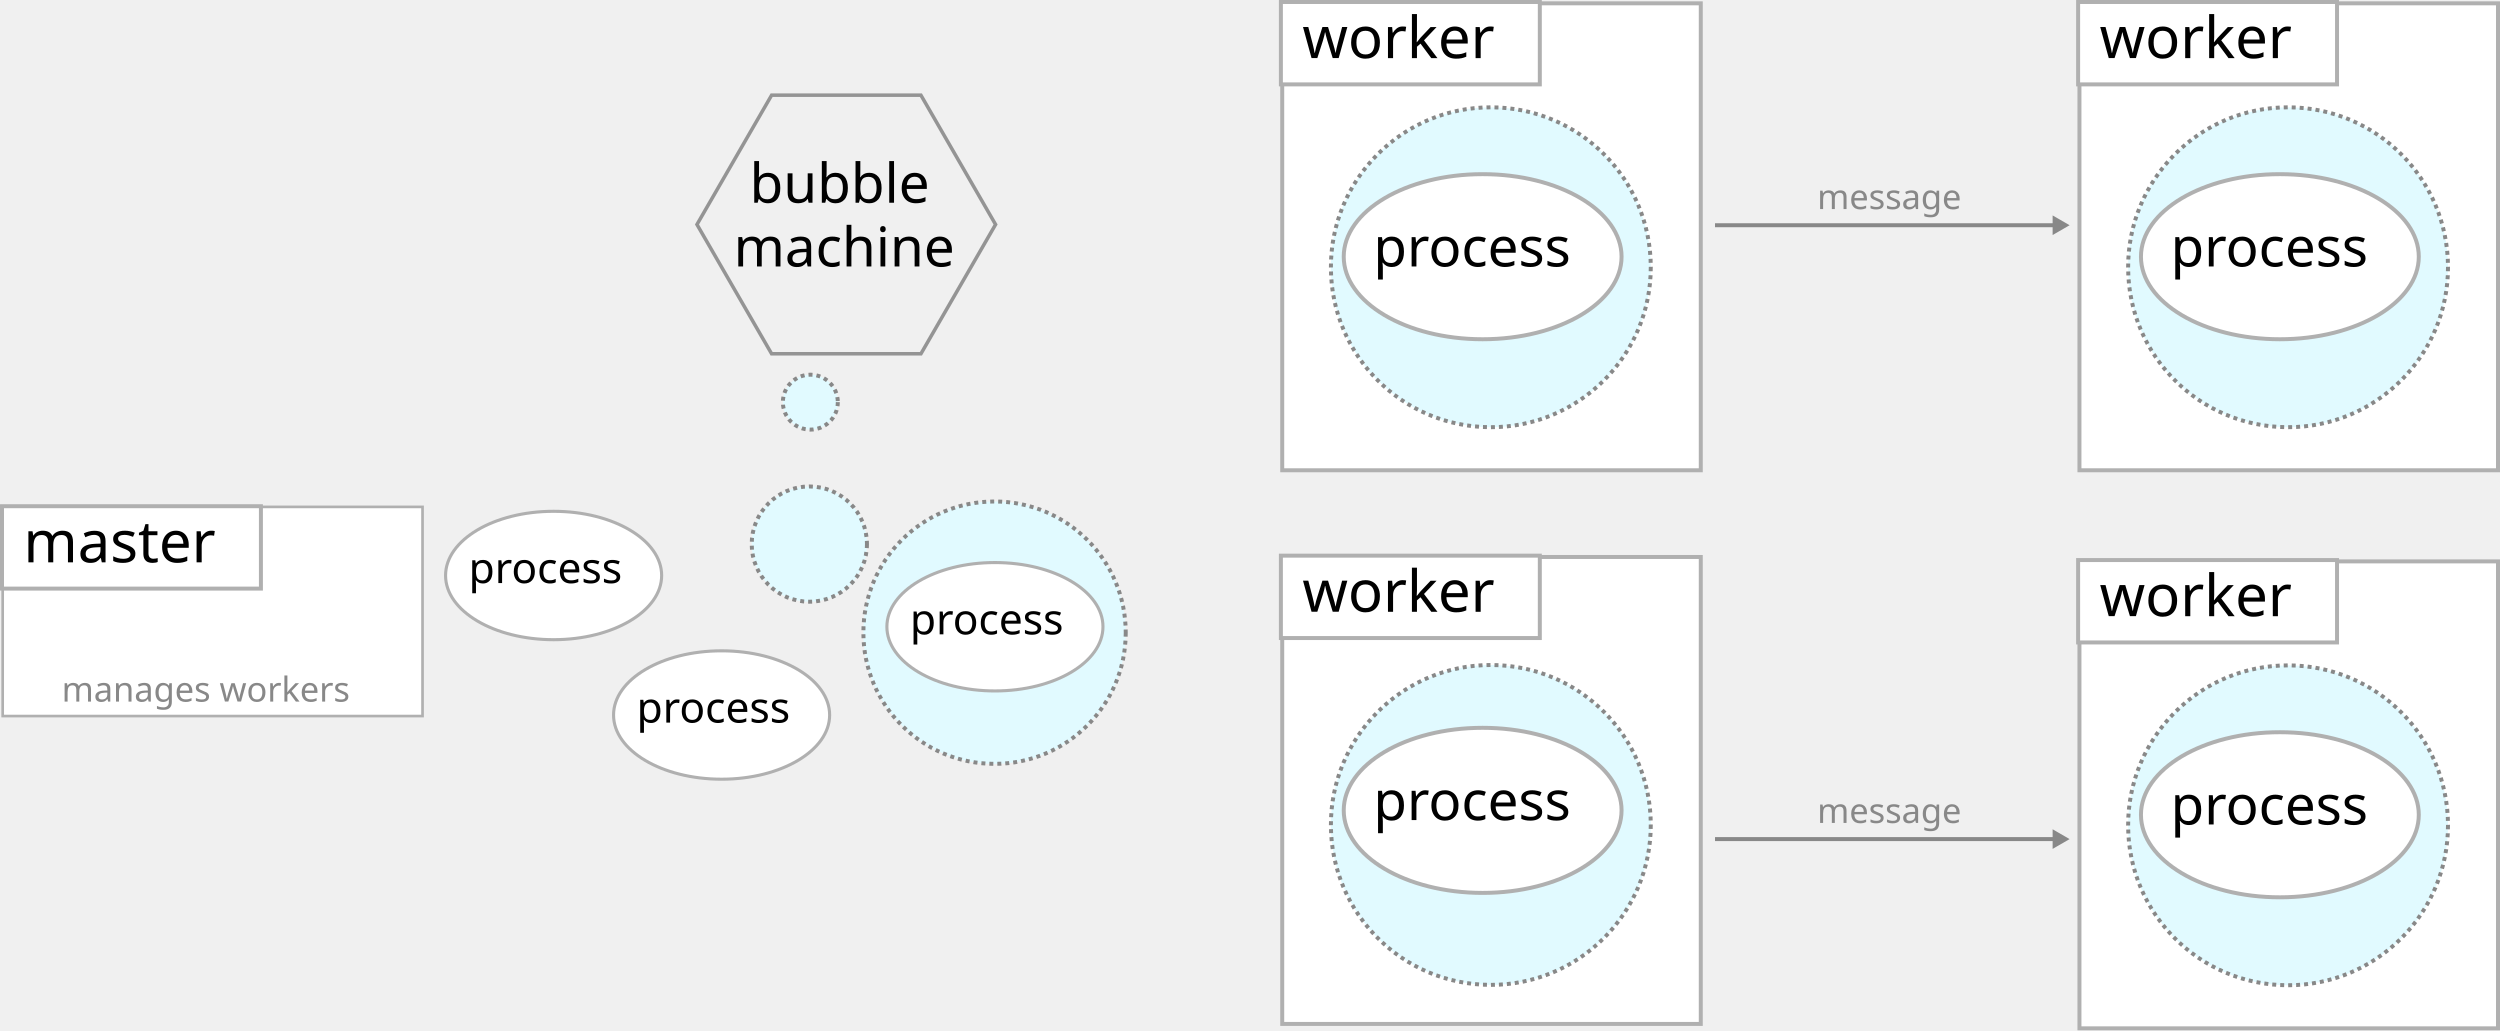
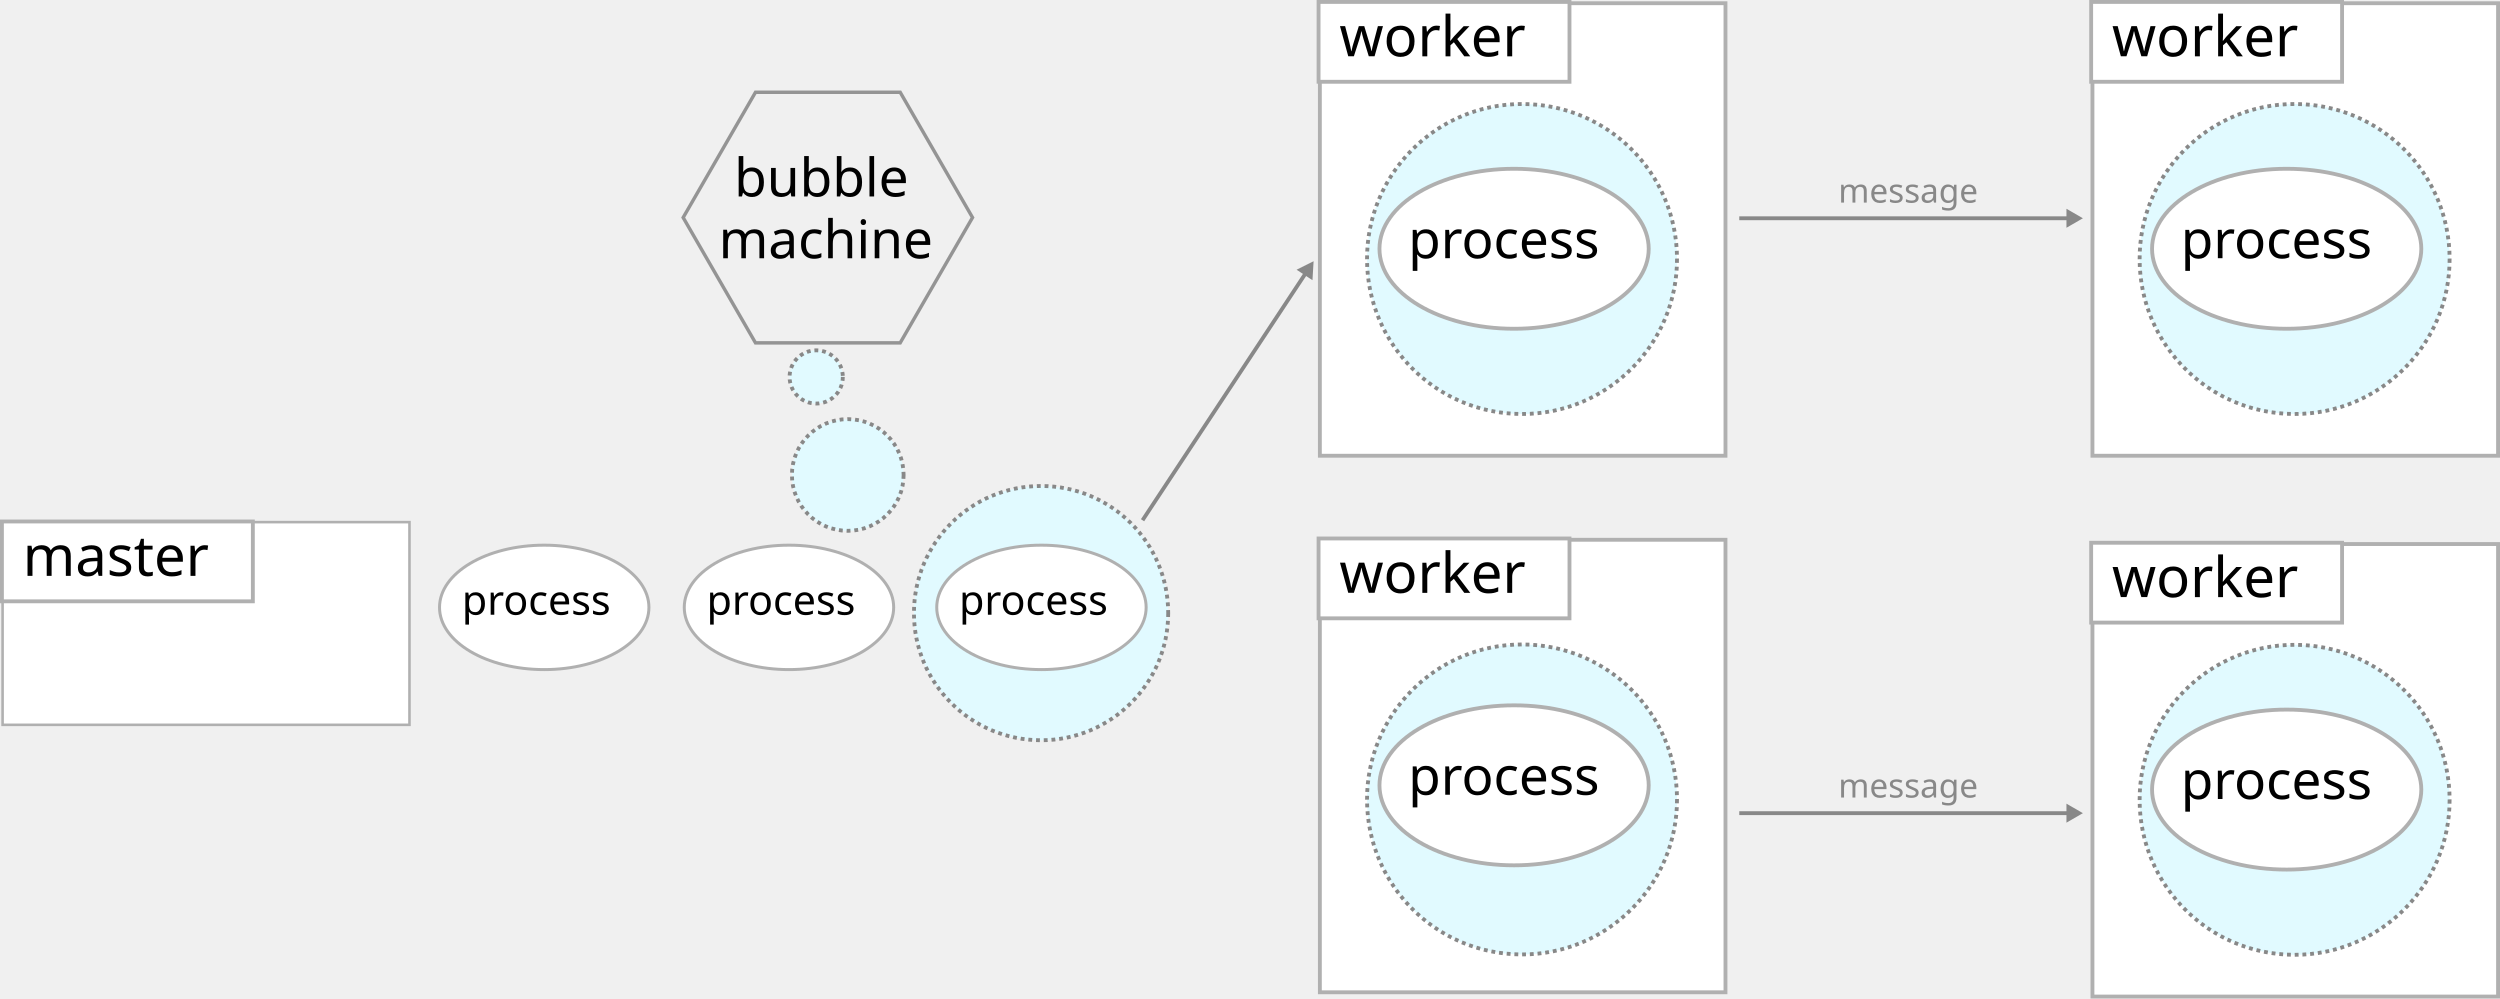
- <svg xmlns="http://www.w3.org/2000/svg" width="177.002mm" height="72.948mm" viewBox="0 0 627.171 258.478" id="svg2" version="1.1">
+ <svg xmlns="http://www.w3.org/2000/svg" width="182.646mm" height="72.948mm" viewBox="0 0 647.171 258.478" id="svg2" version="1.1">
  <defs id="defs4">
    <marker orient="auto" refY="0" refX="0" id="marker5463" style="overflow:visible">
      <path id="path5465" d="m 5.77,0 -8.65,5 0,-10 8.65,5 z" style="fill:#888888;fill-opacity:1;fill-rule:evenodd;stroke:#888888;stroke-width:1pt;stroke-opacity:1" transform="scale(0.4,0.4)" />
    </marker>
    <marker style="overflow:visible" id="marker11554" refX="0" refY="0" orient="auto">
      <path transform="scale(0.4,0.4)" style="fill:#888888;fill-opacity:1;fill-rule:evenodd;stroke:#888888;stroke-width:1pt;stroke-opacity:1" d="m 5.77,0 -8.65,5 0,-10 8.65,5 z" id="path11556" />
    </marker>
    <marker orient="auto" refY="0" refX="0" id="marker10942" style="overflow:visible">
      <path id="path10944" d="m 5.77,0 -8.65,5 0,-10 8.65,5 z" style="fill:#888888;fill-opacity:1;fill-rule:evenodd;stroke:#888888;stroke-width:1pt;stroke-opacity:1" transform="scale(0.4,0.4)" />
    </marker>
    <marker orient="auto" refY="0" refX="0" id="marker9316" style="overflow:visible">
      <path id="path9318" d="m 5.77,0 -8.65,5 0,-10 8.65,5 z" style="fill:#888888;fill-opacity:1;fill-rule:evenodd;stroke:#888888;stroke-width:1pt;stroke-opacity:1" transform="scale(0.4,0.4)" />
    </marker>
    <marker style="overflow:visible" id="marker7539" refX="0" refY="0" orient="auto">
      <path transform="scale(0.4,0.4)" style="fill:#888888;fill-opacity:1;fill-rule:evenodd;stroke:#888888;stroke-width:1pt;stroke-opacity:1" d="m 5.77,0 -8.65,5 0,-10 8.65,5 z" id="path7541" />
    </marker>
    <marker style="overflow:visible" id="marker4683" refX="0" refY="0" orient="auto">
      <path transform="scale(0.4,0.4)" style="fill:#888888;fill-opacity:1;fill-rule:evenodd;stroke:#888888;stroke-width:1pt;stroke-opacity:1" d="m 5.77,0 -8.65,5 0,-10 8.65,5 z" id="path4685" />
    </marker>
    <marker style="overflow:visible" id="marker4637" refX="0" refY="0" orient="auto">
      <path transform="scale(0.4,0.4)" style="fill:#888888;fill-opacity:1;fill-rule:evenodd;stroke:#888888;stroke-width:1pt;stroke-opacity:1" d="m 5.77,0 -8.65,5 0,-10 8.65,5 z" id="path4639" />
    </marker>
    <marker style="overflow:visible" id="marker4543" refX="0" refY="0" orient="auto">
      <path transform="matrix(-0.8,0,0,-0.8,-10,0)" style="fill:#888888;fill-opacity:1;fill-rule:evenodd;stroke:#888888;stroke-width:1pt;stroke-opacity:1" d="M 0,0 5,-5 -12.5,0 5,5 0,0 Z" id="path4545" />
    </marker>
    <marker style="overflow:visible" id="marker4515" refX="0" refY="0" orient="auto">
      <path transform="matrix(-0.8,0,0,-0.8,-10,0)" style="fill:#888888;fill-opacity:1;fill-rule:evenodd;stroke:#888888;stroke-width:1pt;stroke-opacity:1" d="M 0,0 5,-5 -12.5,0 5,5 0,0 Z" id="path4517" />
    </marker>
    <marker style="overflow:visible" id="marker4493" refX="0" refY="0" orient="auto">
      <path transform="matrix(-0.8,0,0,-0.8,-10,0)" style="fill:#888888;fill-opacity:1;fill-rule:evenodd;stroke:#888888;stroke-width:1pt;stroke-opacity:1" d="M 0,0 5,-5 -12.5,0 5,5 0,0 Z" id="path4495" />
    </marker>
    <marker style="overflow:visible" id="marker10108-3" refX="0" refY="0" orient="auto">
      <path transform="scale(0.4,0.4)" style="fill:#888888;fill-opacity:1;fill-rule:evenodd;stroke:#888888;stroke-width:1pt;stroke-opacity:1" d="m 5.77,0 -8.65,5 0,-10 8.65,5 z" id="path10110-1" />
    </marker>
+     <marker style="overflow:visible" id="marker10108-3-0" refX="0" refY="0" orient="auto">
+       <path transform="scale(0.4,0.4)" style="fill:#888888;fill-opacity:1;fill-rule:evenodd;stroke:#888888;stroke-width:1pt;stroke-opacity:1" d="m 5.77,0 -8.65,5 0,-10 8.65,5 z" id="path10110-1-2" />
+     </marker>
  </defs>
-   <g id="layer1" transform="translate(-37.26332,-415.5455)">
+   <g id="layer1" transform="translate(-17.26332,-415.5455)">
    <circle style="fill:#e1faff;fill-opacity:1;stroke:#888888;stroke-width:1;stroke-miterlimit:4;stroke-dasharray:1, 1;stroke-dashoffset:0;stroke-opacity:1" id="path4679" cx="286.765" cy="574.264" r="32.91" />
-     <rect style="fill:#ffffff;stroke:#b0b0b0;stroke-width:0.67;stroke-miterlimit:4;stroke-dasharray:none;stroke-dashoffset:0;stroke-opacity:1" id="rect8144-3" width="105.33" height="52.473" x="37.933" y="542.709" />
-     <rect y="542.539" x="37.763" height="20.67" width="64.955" id="rect8146-8" style="fill:#ffffff;stroke:#b0b0b0;stroke-width:1;stroke-miterlimit:4;stroke-dasharray:none;stroke-dashoffset:0;stroke-opacity:1" />
-     <text xml:space="preserve" style="font-style:normal;font-weight:normal;font-size:14.548px;line-height:125%;font-family:sans-serif;letter-spacing:0px;word-spacing:0px;fill:#000000;fill-opacity:1;stroke:none;stroke-width:1px;stroke-linecap:butt;stroke-linejoin:miter;stroke-opacity:1" x="43.152" y="556.622" id="text8148-0">
-       <tspan id="tspan8150-0" x="43.152" y="556.622">master</tspan>
-     </text>
-     <text xml:space="preserve" style="font-style:normal;font-weight:normal;font-size:8.62px;line-height:125%;font-family:sans-serif;letter-spacing:0px;word-spacing:0px;fill:#888888;fill-opacity:1;stroke:none;stroke-width:1px;stroke-linecap:butt;stroke-linejoin:miter;stroke-opacity:1" x="52.736" y="591.559" id="text4741-3-0">
-       <tspan x="52.736" y="591.559" id="tspan10052-4">manages workers</tspan>
-     </text>
-     <g id="g4448" transform="translate(297.5598,-183.2509)">
+     <g id="g6422" transform="translate(0,-6)">
+       <rect y="556.709" x="17.933" height="52.473" width="105.33" id="rect8144-3" style="fill:#ffffff;stroke:#b0b0b0;stroke-width:0.67;stroke-miterlimit:4;stroke-dasharray:none;stroke-dashoffset:0;stroke-opacity:1" />
+       <rect style="fill:#ffffff;stroke:#b0b0b0;stroke-width:1;stroke-miterlimit:4;stroke-dasharray:none;stroke-dashoffset:0;stroke-opacity:1" id="rect8146-8" width="64.955" height="20.67" x="17.763" y="556.539" />
+       <text id="text8148-0" y="570.622" x="23.152" style="font-style:normal;font-weight:normal;font-size:14.548px;line-height:125%;font-family:sans-serif;letter-spacing:0px;word-spacing:0px;fill:#000000;fill-opacity:1;stroke:none;stroke-width:1px;stroke-linecap:butt;stroke-linejoin:miter;stroke-opacity:1" xml:space="preserve">
+         <tspan y="570.622" x="23.152" id="tspan8150-0">master</tspan>
+       </text>
+     </g>
+     <g id="g4448" transform="translate(279.5598,-170.3938)">
      <ellipse ry="16.105" rx="27.104" cy="743.172" cx="-121.415" id="path4159-3" style="fill:#ffffff;stroke:#b0b0b0;stroke-width:0.778;stroke-miterlimit:4;stroke-dasharray:none;stroke-dashoffset:0;stroke-opacity:1" />
      <text id="text4161-4" y="745.07" x="-142.733" style="font-style:normal;font-weight:normal;font-size:10.652px;line-height:125%;font-family:sans-serif;letter-spacing:0px;word-spacing:0px;fill:#000000;fill-opacity:1;stroke:none;stroke-width:1px;stroke-linecap:butt;stroke-linejoin:miter;stroke-opacity:1" xml:space="preserve">
        <tspan y="745.07" x="-142.733" id="tspan4163-4">process</tspan>
      </text>
    </g>
    <g id="g4461" transform="translate(408.2741,-170.3938)">
      <ellipse ry="16.105" rx="27.104" cy="743.172" cx="-121.415" id="ellipse4463" style="fill:#ffffff;stroke:#b0b0b0;stroke-width:0.778;stroke-miterlimit:4;stroke-dasharray:none;stroke-dashoffset:0;stroke-opacity:1" />
      <text id="text4465" y="745.07" x="-142.733" style="font-style:normal;font-weight:normal;font-size:10.652px;line-height:125%;font-family:sans-serif;letter-spacing:0px;word-spacing:0px;fill:#000000;fill-opacity:1;stroke:none;stroke-width:1px;stroke-linecap:butt;stroke-linejoin:miter;stroke-opacity:1" xml:space="preserve">
        <tspan y="745.07" x="-142.733" id="tspan4467">process</tspan>
      </text>
    </g>
-     <g id="g4469" transform="translate(339.7026,-148.2509)">
+     <g id="g4469" transform="translate(342.9169,-170.3938)">
      <ellipse style="fill:#ffffff;stroke:#b0b0b0;stroke-width:0.778;stroke-miterlimit:4;stroke-dasharray:none;stroke-dashoffset:0;stroke-opacity:1" id="ellipse4471" cx="-121.415" cy="743.172" rx="27.104" ry="16.105" />
      <text xml:space="preserve" style="font-style:normal;font-weight:normal;font-size:10.652px;line-height:125%;font-family:sans-serif;letter-spacing:0px;word-spacing:0px;fill:#000000;fill-opacity:1;stroke:none;stroke-width:1px;stroke-linecap:butt;stroke-linejoin:miter;stroke-opacity:1" x="-142.733" y="745.07" id="text4473">
        <tspan id="tspan4475" x="-142.733" y="745.07">process</tspan>
      </text>
    </g>
    <rect y="416.38" x="358.934" height="117.143" width="105" id="rect4165-2" style="fill:#ffffff;stroke:#b0b0b0;stroke-width:1;stroke-miterlimit:4;stroke-dasharray:none;stroke-dashoffset:0;stroke-opacity:1" />
    <circle r="40.124" cy="482.593" cx="411.267" id="circle4685" style="fill:#e1faff;fill-opacity:1;stroke:#888888;stroke-width:1;stroke-miterlimit:4;stroke-dasharray:1, 1;stroke-dashoffset:0;stroke-opacity:1" />
    <rect style="fill:#ffffff;stroke:#b0b0b0;stroke-width:1;stroke-miterlimit:4;stroke-dasharray:none;stroke-dashoffset:0;stroke-opacity:1" id="rect4167-7" width="64.955" height="20.67" x="358.599" y="416.046" />
    <text id="text4169-6" y="430.128" x="363.988" style="font-style:normal;font-weight:normal;font-size:14.548px;line-height:125%;font-family:sans-serif;letter-spacing:0px;word-spacing:0px;fill:#000000;fill-opacity:1;stroke:none;stroke-width:1px;stroke-linecap:butt;stroke-linejoin:miter;stroke-opacity:1" xml:space="preserve">
      <tspan y="430.128" x="363.988" id="tspan4171-6">worker</tspan>
    </text>
    <ellipse ry="20.708" rx="34.85" cy="479.945" cx="409.213" id="ellipse4173-5" style="fill:#ffffff;stroke:#b0b0b0;stroke-width:1;stroke-miterlimit:4;stroke-dasharray:none;stroke-dashoffset:0;stroke-opacity:1" />
    <text id="text4175-3" y="482.386" x="381.802" style="font-style:normal;font-weight:normal;font-size:13.696px;line-height:125%;font-family:sans-serif;letter-spacing:0px;word-spacing:0px;fill:#000000;fill-opacity:1;stroke:none;stroke-width:1px;stroke-linecap:butt;stroke-linejoin:miter;stroke-opacity:1" xml:space="preserve">
      <tspan y="482.386" x="381.802" id="tspan4177-0">process</tspan>
    </text>
    <rect style="fill:#ffffff;stroke:#b0b0b0;stroke-width:1;stroke-miterlimit:4;stroke-dasharray:none;stroke-dashoffset:0;stroke-opacity:1" id="rect4637" width="105" height="117.143" x="358.934" y="555.276" />
    <circle style="fill:#e1faff;fill-opacity:1;stroke:#888888;stroke-width:1;stroke-miterlimit:4;stroke-dasharray:1, 1;stroke-dashoffset:0;stroke-opacity:1" id="circle4687" cx="411.267" cy="622.499" r="40.124" />
    <rect y="554.941" x="358.599" height="20.67" width="64.955" id="rect4639" style="fill:#ffffff;stroke:#b0b0b0;stroke-width:1;stroke-miterlimit:4;stroke-dasharray:none;stroke-dashoffset:0;stroke-opacity:1" />
    <text xml:space="preserve" style="font-style:normal;font-weight:normal;font-size:14.548px;line-height:125%;font-family:sans-serif;letter-spacing:0px;word-spacing:0px;fill:#000000;fill-opacity:1;stroke:none;stroke-width:1px;stroke-linecap:butt;stroke-linejoin:miter;stroke-opacity:1" x="363.988" y="569.024" id="text4641">
      <tspan id="tspan4643" x="363.988" y="569.024">worker</tspan>
    </text>
    <ellipse style="fill:#ffffff;stroke:#b0b0b0;stroke-width:1;stroke-miterlimit:4;stroke-dasharray:none;stroke-dashoffset:0;stroke-opacity:1" id="ellipse4645" cx="409.213" cy="618.841" rx="34.85" ry="20.708" />
    <text xml:space="preserve" style="font-style:normal;font-weight:normal;font-size:13.696px;line-height:125%;font-family:sans-serif;letter-spacing:0px;word-spacing:0px;fill:#000000;fill-opacity:1;stroke:none;stroke-width:1px;stroke-linecap:butt;stroke-linejoin:miter;stroke-opacity:1" x="381.802" y="621.282" id="text4647">
      <tspan id="tspan4649" x="381.802" y="621.282">process</tspan>
    </text>
-     <text xml:space="preserve" style="font-style:normal;font-weight:normal;font-size:14.548px;line-height:125%;font-family:sans-serif;letter-spacing:0px;word-spacing:0px;fill:#000000;fill-opacity:1;stroke:none;stroke-width:1px;stroke-linecap:butt;stroke-linejoin:miter;stroke-opacity:1" x="225.307" y="466.397" id="text8148-0-7">
-       <tspan x="225.307" y="466.397" id="tspan4677" style="font-size:13.75px;text-align:start;text-anchor:start">bubble</tspan>
-     </text>
-     <circle r="14.457" cy="552.041" cx="240.298" id="circle4681" style="fill:#e1faff;fill-opacity:1;stroke:#888888;stroke-width:1;stroke-miterlimit:4;stroke-dasharray:1, 1;stroke-dashoffset:0;stroke-opacity:1" />
-     <circle style="fill:#e1faff;fill-opacity:1;stroke:#888888;stroke-width:1;stroke-miterlimit:4;stroke-dasharray:1, 1;stroke-dashoffset:0;stroke-opacity:1" id="circle4683" cx="240.551" cy="516.433" r="6.89" />
-     <path style="fill:none;fill-opacity:1;stroke:#949494;stroke-width:0.888;stroke-miterlimit:4;stroke-dasharray:none;stroke-dashoffset:0;stroke-opacity:1" id="path4720" d="m 268.293,504.301 -37.455,0 -18.727,-32.437 18.727,-32.437 37.455,0 18.727,32.437 z" />
+     <circle r="14.457" cy="538.502" cx="236.723" id="circle4681" style="fill:#e1faff;fill-opacity:1;stroke:#888888;stroke-width:1;stroke-miterlimit:4;stroke-dasharray:1, 1;stroke-dashoffset:0;stroke-opacity:1" />
+     <circle style="fill:#e1faff;fill-opacity:1;stroke:#888888;stroke-width:1;stroke-miterlimit:4;stroke-dasharray:1, 1;stroke-dashoffset:0;stroke-opacity:1" id="circle4683" cx="228.551" cy="513.123" r="6.89" />
    <path id="path10106-9" d="m 467.507,472.048 86.115,1e-5" style="fill:none;fill-rule:evenodd;stroke:#888888;stroke-width:1px;stroke-linecap:butt;stroke-linejoin:miter;stroke-opacity:1;marker-end:url(#marker10108-3)" />
    <text id="text8158-79-9" y="467.999" x="493.139" style="font-style:normal;font-weight:normal;font-size:8.62px;line-height:125%;font-family:sans-serif;letter-spacing:0px;word-spacing:0px;fill:#888888;fill-opacity:1;stroke:none;stroke-width:1px;stroke-linecap:butt;stroke-linejoin:miter;stroke-opacity:1" xml:space="preserve">
      <tspan y="467.999" x="493.139" id="tspan8160-13-2">message</tspan>
    </text>
    <path style="fill:none;fill-rule:evenodd;stroke:#888888;stroke-width:1px;stroke-linecap:butt;stroke-linejoin:miter;stroke-opacity:1;marker-end:url(#marker5463)" d="m 467.507,626.048 86.115,10e-6" id="path5457" />
    <text xml:space="preserve" style="font-style:normal;font-weight:normal;font-size:8.62px;line-height:125%;font-family:sans-serif;letter-spacing:0px;word-spacing:0px;fill:#888888;fill-opacity:1;stroke:none;stroke-width:1px;stroke-linecap:butt;stroke-linejoin:miter;stroke-opacity:1" x="493.139" y="621.999" id="text5459">
      <tspan id="tspan5461" x="493.139" y="621.999">message</tspan>
    </text>
    <rect style="fill:#ffffff;stroke:#b0b0b0;stroke-width:1;stroke-miterlimit:4;stroke-dasharray:none;stroke-dashoffset:0;stroke-opacity:1" id="rect5611" width="105" height="117.143" x="558.934" y="416.38" />
    <circle style="fill:#e1faff;fill-opacity:1;stroke:#888888;stroke-width:1;stroke-miterlimit:4;stroke-dasharray:1, 1;stroke-dashoffset:0;stroke-opacity:1" id="circle5613" cx="611.267" cy="482.593" r="40.124" />
    <rect y="416.046" x="558.599" height="20.67" width="64.955" id="rect5615" style="fill:#ffffff;stroke:#b0b0b0;stroke-width:1;stroke-miterlimit:4;stroke-dasharray:none;stroke-dashoffset:0;stroke-opacity:1" />
    <text xml:space="preserve" style="font-style:normal;font-weight:normal;font-size:14.548px;line-height:125%;font-family:sans-serif;letter-spacing:0px;word-spacing:0px;fill:#000000;fill-opacity:1;stroke:none;stroke-width:1px;stroke-linecap:butt;stroke-linejoin:miter;stroke-opacity:1" x="563.988" y="430.128" id="text5617">
      <tspan id="tspan5619" x="563.988" y="430.128">worker</tspan>
    </text>
    <ellipse style="fill:#ffffff;stroke:#b0b0b0;stroke-width:1;stroke-miterlimit:4;stroke-dasharray:none;stroke-dashoffset:0;stroke-opacity:1" id="ellipse5621" cx="609.213" cy="479.945" rx="34.85" ry="20.708" />
    <text xml:space="preserve" style="font-style:normal;font-weight:normal;font-size:13.696px;line-height:125%;font-family:sans-serif;letter-spacing:0px;word-spacing:0px;fill:#000000;fill-opacity:1;stroke:none;stroke-width:1px;stroke-linecap:butt;stroke-linejoin:miter;stroke-opacity:1" x="581.802" y="482.386" id="text5623">
      <tspan id="tspan5625" x="581.802" y="482.386">process</tspan>
    </text>
    <rect y="556.38" x="558.934" height="117.143" width="105" id="rect5627" style="fill:#ffffff;stroke:#b0b0b0;stroke-width:1;stroke-miterlimit:4;stroke-dasharray:none;stroke-dashoffset:0;stroke-opacity:1" />
    <circle r="40.124" cy="622.593" cx="611.267" id="circle5629" style="fill:#e1faff;fill-opacity:1;stroke:#888888;stroke-width:1;stroke-miterlimit:4;stroke-dasharray:1, 1;stroke-dashoffset:0;stroke-opacity:1" />
    <rect style="fill:#ffffff;stroke:#b0b0b0;stroke-width:1;stroke-miterlimit:4;stroke-dasharray:none;stroke-dashoffset:0;stroke-opacity:1" id="rect5631" width="64.955" height="20.67" x="558.599" y="556.046" />
    <text id="text5633" y="570.128" x="563.988" style="font-style:normal;font-weight:normal;font-size:14.548px;line-height:125%;font-family:sans-serif;letter-spacing:0px;word-spacing:0px;fill:#000000;fill-opacity:1;stroke:none;stroke-width:1px;stroke-linecap:butt;stroke-linejoin:miter;stroke-opacity:1" xml:space="preserve">
      <tspan y="570.128" x="563.988" id="tspan5635">worker</tspan>
    </text>
    <ellipse ry="20.708" rx="34.85" cy="619.945" cx="609.213" id="ellipse5637" style="fill:#ffffff;stroke:#b0b0b0;stroke-width:1;stroke-miterlimit:4;stroke-dasharray:none;stroke-dashoffset:0;stroke-opacity:1" />
    <text id="text5639" y="622.386" x="581.802" style="font-style:normal;font-weight:normal;font-size:13.696px;line-height:125%;font-family:sans-serif;letter-spacing:0px;word-spacing:0px;fill:#000000;fill-opacity:1;stroke:none;stroke-width:1px;stroke-linecap:butt;stroke-linejoin:miter;stroke-opacity:1" xml:space="preserve">
      <tspan y="622.386" x="581.802" id="tspan5641">process</tspan>
    </text>
-     <text id="text4288" y="482.397" x="221.307" style="font-style:normal;font-weight:normal;font-size:14.548px;line-height:125%;font-family:sans-serif;letter-spacing:0px;word-spacing:0px;fill:#000000;fill-opacity:1;stroke:none;stroke-width:1px;stroke-linecap:butt;stroke-linejoin:miter;stroke-opacity:1" xml:space="preserve">
-       <tspan style="font-size:13.75px;text-align:start;text-anchor:start" id="tspan4292" y="482.397" x="221.307">machine</tspan>
-     </text>
+     <g id="g6428" transform="translate(-6,0)">
+       <text id="text8148-0-7" y="466.397" x="213.307" style="font-style:normal;font-weight:normal;font-size:14.548px;line-height:125%;font-family:sans-serif;letter-spacing:0px;word-spacing:0px;fill:#000000;fill-opacity:1;stroke:none;stroke-width:1px;stroke-linecap:butt;stroke-linejoin:miter;stroke-opacity:1" xml:space="preserve">
+         <tspan style="font-size:13.75px;text-align:start;text-anchor:start" id="tspan4677" y="466.397" x="213.307">bubble</tspan>
+       </text>
+       <path d="m 256.293,504.301 -37.455,0 -18.727,-32.437 18.727,-32.437 37.455,0 18.727,32.437 z" id="path4720" style="fill:none;fill-opacity:1;stroke:#949494;stroke-width:0.888;stroke-miterlimit:4;stroke-dasharray:none;stroke-dashoffset:0;stroke-opacity:1" />
+       <text xml:space="preserve" style="font-style:normal;font-weight:normal;font-size:14.548px;line-height:125%;font-family:sans-serif;letter-spacing:0px;word-spacing:0px;fill:#000000;fill-opacity:1;stroke:none;stroke-width:1px;stroke-linecap:butt;stroke-linejoin:miter;stroke-opacity:1" x="209.307" y="482.397" id="text4288">
+         <tspan x="209.307" y="482.397" id="tspan4292" style="font-size:13.75px;text-align:start;text-anchor:start">machine</tspan>
+       </text>
+     </g>
+     <path id="path10106-9-7" d="m 313.031,550.217 42.715,-64.675" style="fill:none;fill-rule:evenodd;stroke:#888888;stroke-width:1px;stroke-linecap:butt;stroke-linejoin:miter;stroke-opacity:1;marker-end:url(#marker10108-3-0)" />
  </g>
</svg>
